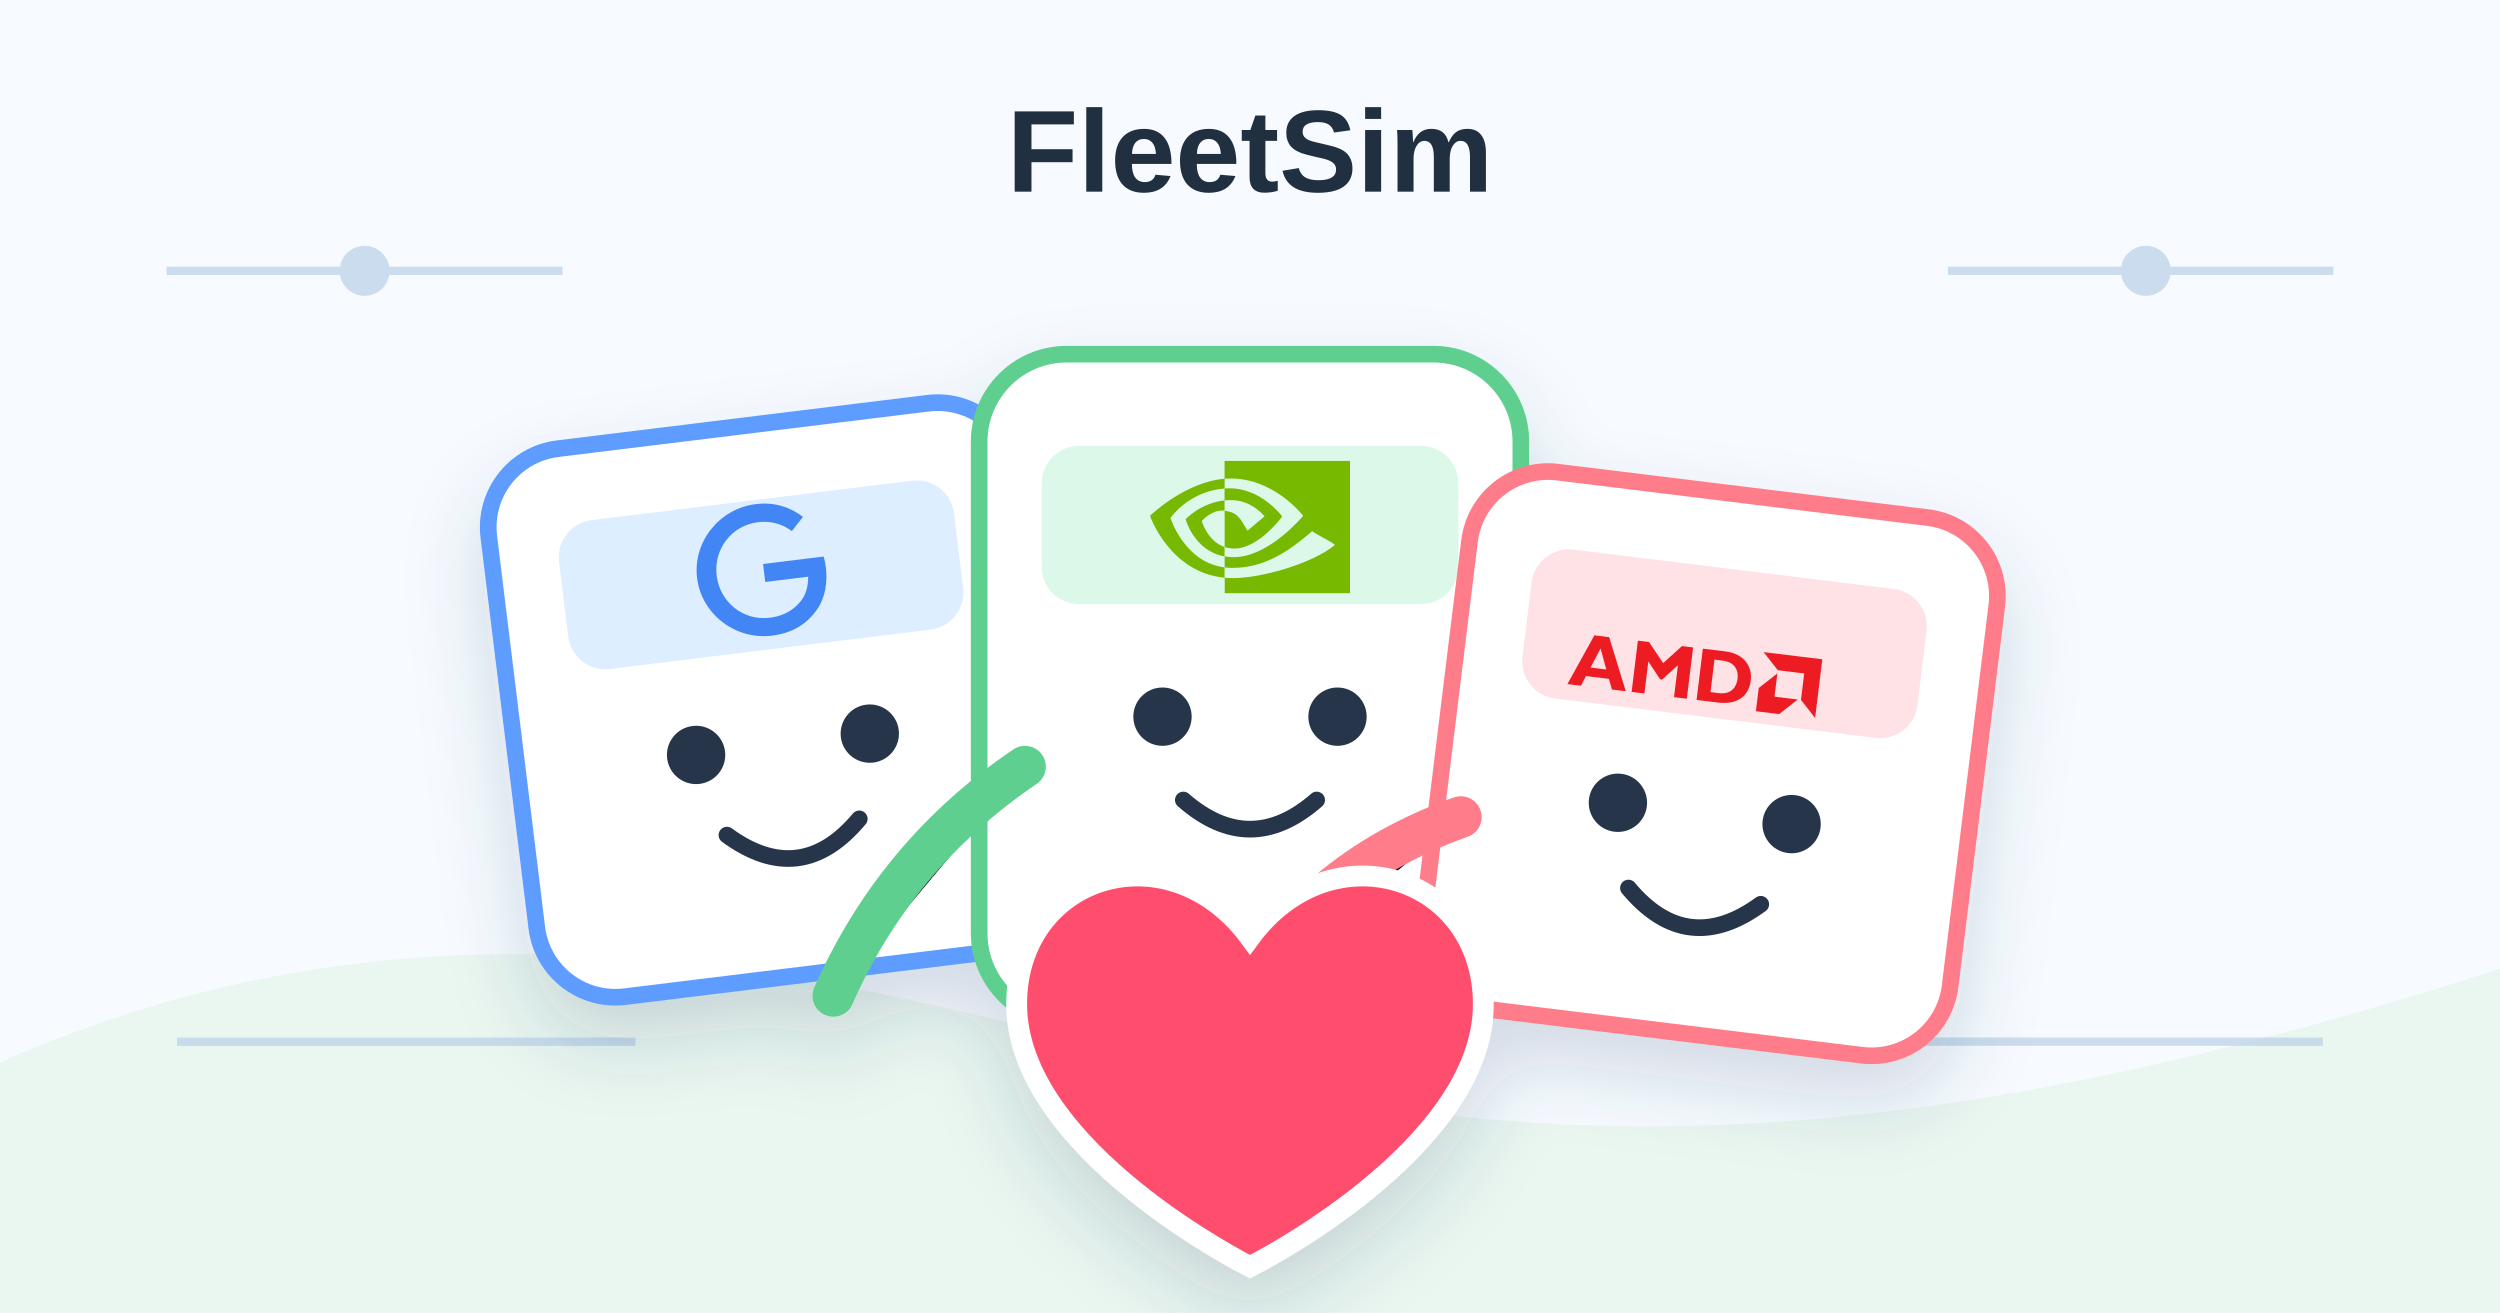
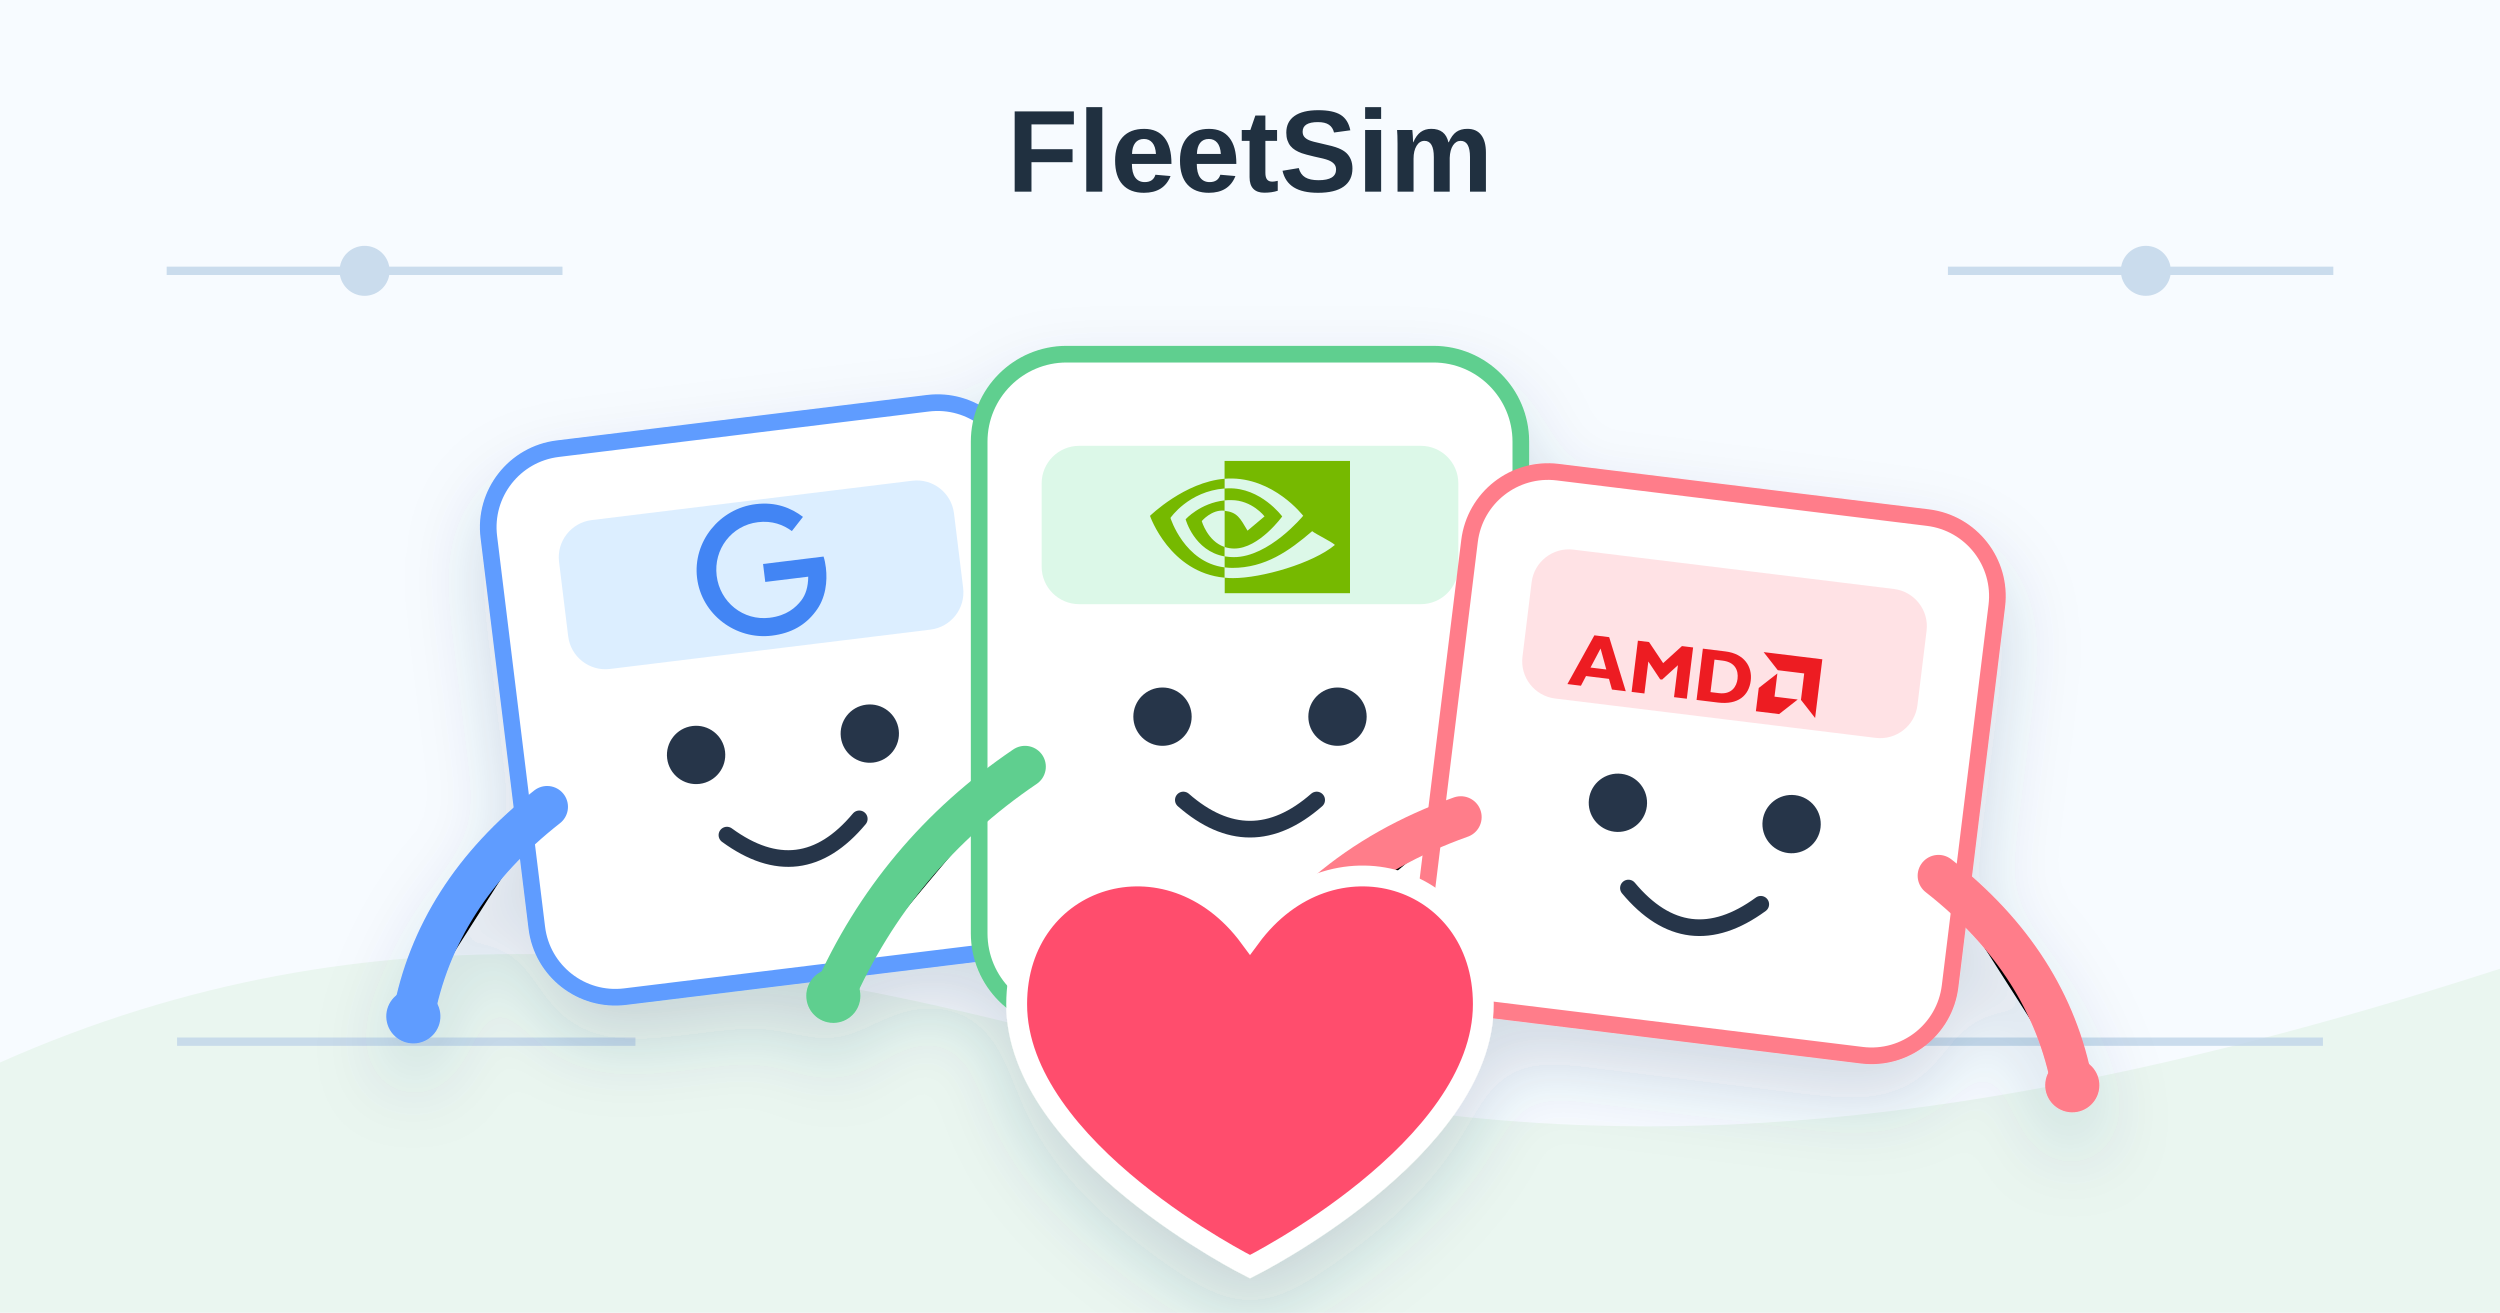
<svg xmlns="http://www.w3.org/2000/svg" viewBox="0 0 1200 630" role="img" aria-labelledby="title desc">
  <rect width="1200" height="630" fill="#f7fbff" />
  <path d="M0 510c180-80 350-55 520-10s340 75 680-35v165H0z" fill="#eaf6f0" />
  <g fill="none" stroke="#bfd4e8" stroke-width="4" opacity=".8">
    <path d="M80 130h190m665 0h185M85 500h220m600 0h210" />
    <circle cx="175" cy="130" r="10" fill="#bfd4e8" />
    <circle cx="1030" cy="130" r="10" fill="#bfd4e8" />
  </g>
  <text x="600" y="92" text-anchor="middle" font-family="Arial,sans-serif" font-size="56" font-weight="800" fill="#203040">FleetSim</text>
  <g font-family="Arial,sans-serif" font-weight="800" filter="drop-shadow(0 18px 18px rgb(53 80 112 / .18))">
    <g transform="translate(230 220) rotate(-7)">
      <rect width="255" height="265" rx="38" fill="#fff" stroke="#5f9cff" stroke-width="8" />
      <rect x="32" y="36" width="191" height="72" rx="18" fill="#dceeff" />
      <path transform="translate(96 38) scale(2.65)" fill="#4285f4" d="M12.48 10.92v3.28h7.84c-.24 1.84-.853 3.187-1.787 4.133-1.147 1.147-2.933 2.4-6.053 2.4-4.827 0-8.6-3.893-8.6-8.72s3.773-8.72 8.6-8.72c2.6 0 4.507 1.027 5.907 2.347l2.307-2.307C18.747 1.44 16.133 0 12.48 0 5.867 0 .307 5.387.307 12s5.56 12 12.173 12c3.573 0 6.267-1.173 8.373-3.36 2.16-2.16 2.84-5.213 2.84-7.667 0-.76-.053-1.467-.173-2.053H12.48z" />
      <circle cx="86" cy="154" r="14" fill="#27364a" />
      <circle cx="170" cy="154" r="14" fill="#27364a" />
      <path d="M96 194q32 30 64 0" stroke="#27364a" stroke-width="8" stroke-linecap="round" fill="none" />
+       <path d="M12 170q-58 35-76 92" stroke="#5f9cff" stroke-width="20" stroke-linecap="round" />
      <path d="M244 170q70 35 96 104" stroke="#5f9cff" stroke-width="20" stroke-linecap="round" />
+       <circle cx="-64" cy="262" r="13" fill="#5f9cff" />
+       <circle cx="340" cy="274" r="13" fill="#5f9cff" />
    </g>
    <g transform="translate(470 170)">
      <rect width="260" height="320" rx="42" fill="#fff" stroke="#5fcf8f" stroke-width="8" />
      <rect x="30" y="44" width="200" height="76" rx="18" fill="#dcf8e8" />
      <path transform="translate(82 35) scale(4)" fill="#76b900" d="M8.948 8.798v-1.43a6.7 6.7 0 0 1 .424-.018c3.922-.124 6.493 3.374 6.493 3.374s-2.774 3.851-5.75 3.851c-.398 0-.787-.062-1.158-.185v-4.346c1.528.185 1.837.857 2.747 2.385l2.04-1.714s-1.492-1.952-4-1.952a6.016 6.016 0 0 0-.796.035m0-4.735v2.138l.424-.027c5.45-.185 9.01 4.47 9.01 4.47s-4.08 4.964-8.33 4.964c-.37 0-.733-.035-1.095-.097v1.325c.3.035.61.062.91.062 3.957 0 6.82-2.023 9.593-4.408.459.371 2.34 1.263 2.73 1.652-2.633 2.208-8.772 3.984-12.253 3.984-.335 0-.653-.018-.971-.053v1.864H24V4.063zm0 10.326v1.131c-3.657-.654-4.673-4.46-4.673-4.46s1.758-1.944 4.673-2.262v1.237H8.94c-1.528-.186-2.73 1.245-2.73 1.245s.68 2.412 2.739 3.11M2.456 10.9s2.164-3.197 6.5-3.533V6.201C4.153 6.59 0 10.653 0 10.653s2.35 6.802 8.948 7.42v-1.237c-4.84-.6-6.492-5.936-6.492-5.936z" />
      <circle cx="88" cy="174" r="14" fill="#27364a" />
      <circle cx="172" cy="174" r="14" fill="#27364a" />
      <path d="M98 214q32 28 64 0" stroke="#27364a" stroke-width="8" stroke-linecap="round" fill="none" />
      <path d="M22 198q-62 42-92 110M238 198q62 42 92 110" stroke="#5fcf8f" stroke-width="20" stroke-linecap="round" />
+       <circle cx="-70" cy="308" r="13" fill="#5fcf8f" />
+       <circle cx="330" cy="308" r="13" fill="#5fcf8f" />
    </g>
    <g transform="translate(710 222) rotate(7)">
      <rect width="255" height="260" rx="38" fill="#fff" stroke="#ff7d8a" stroke-width="8" />
      <rect x="32" y="36" width="191" height="72" rx="18" fill="#ffe2e5" />
      <path transform="translate(55 28) scale(5)" fill="#ed1c24" d="M18.324 9.137l1.559 1.56h2.556v2.557L24 14.814V9.137zM2 9.52l-2 4.96h1.309l.37-.982H3.9l.408.982h1.338L3.432 9.52zm4.209 0v4.955h1.238v-3.092l1.338 1.562h.188l1.338-1.556v3.091h1.238V9.52H10.47l-1.592 1.845L7.287 9.52zm6.283 0v4.96h2.057c1.979 0 2.88-1.046 2.88-2.472 0-1.36-.937-2.488-2.747-2.488zm1.237.91h.792c1.17 0 1.63.711 1.63 1.57 0 .728-.372 1.572-1.616 1.572h-.806zm-10.985.273l.791 1.932H2.008zm17.137.307l-1.604 1.603v2.25h2.246l1.604-1.607h-2.246z" />
      <circle cx="86" cy="154" r="14" fill="#27364a" />
      <circle cx="170" cy="154" r="14" fill="#27364a" />
      <path d="M96 194q32 30 64 0" stroke="#27364a" stroke-width="8" stroke-linecap="round" fill="none" />
      <path d="M12 170q-70 35-96 104" stroke="#ff7d8a" stroke-width="20" stroke-linecap="round" />
+       <path d="M243 170q58 35 76 92" stroke="#ff7d8a" stroke-width="20" stroke-linecap="round" />
+       <circle cx="-84" cy="274" r="13" fill="#ff7d8a" />
+       <circle cx="319" cy="262" r="13" fill="#ff7d8a" />
    </g>
    <path d="M600 450c-39-53-112-30-112 32 0 70 112 126 112 126s112-56 112-126c0-62-73-85-112-32z" fill="#ff4d6d" stroke="#fff" stroke-width="10" />
  </g>
</svg>
